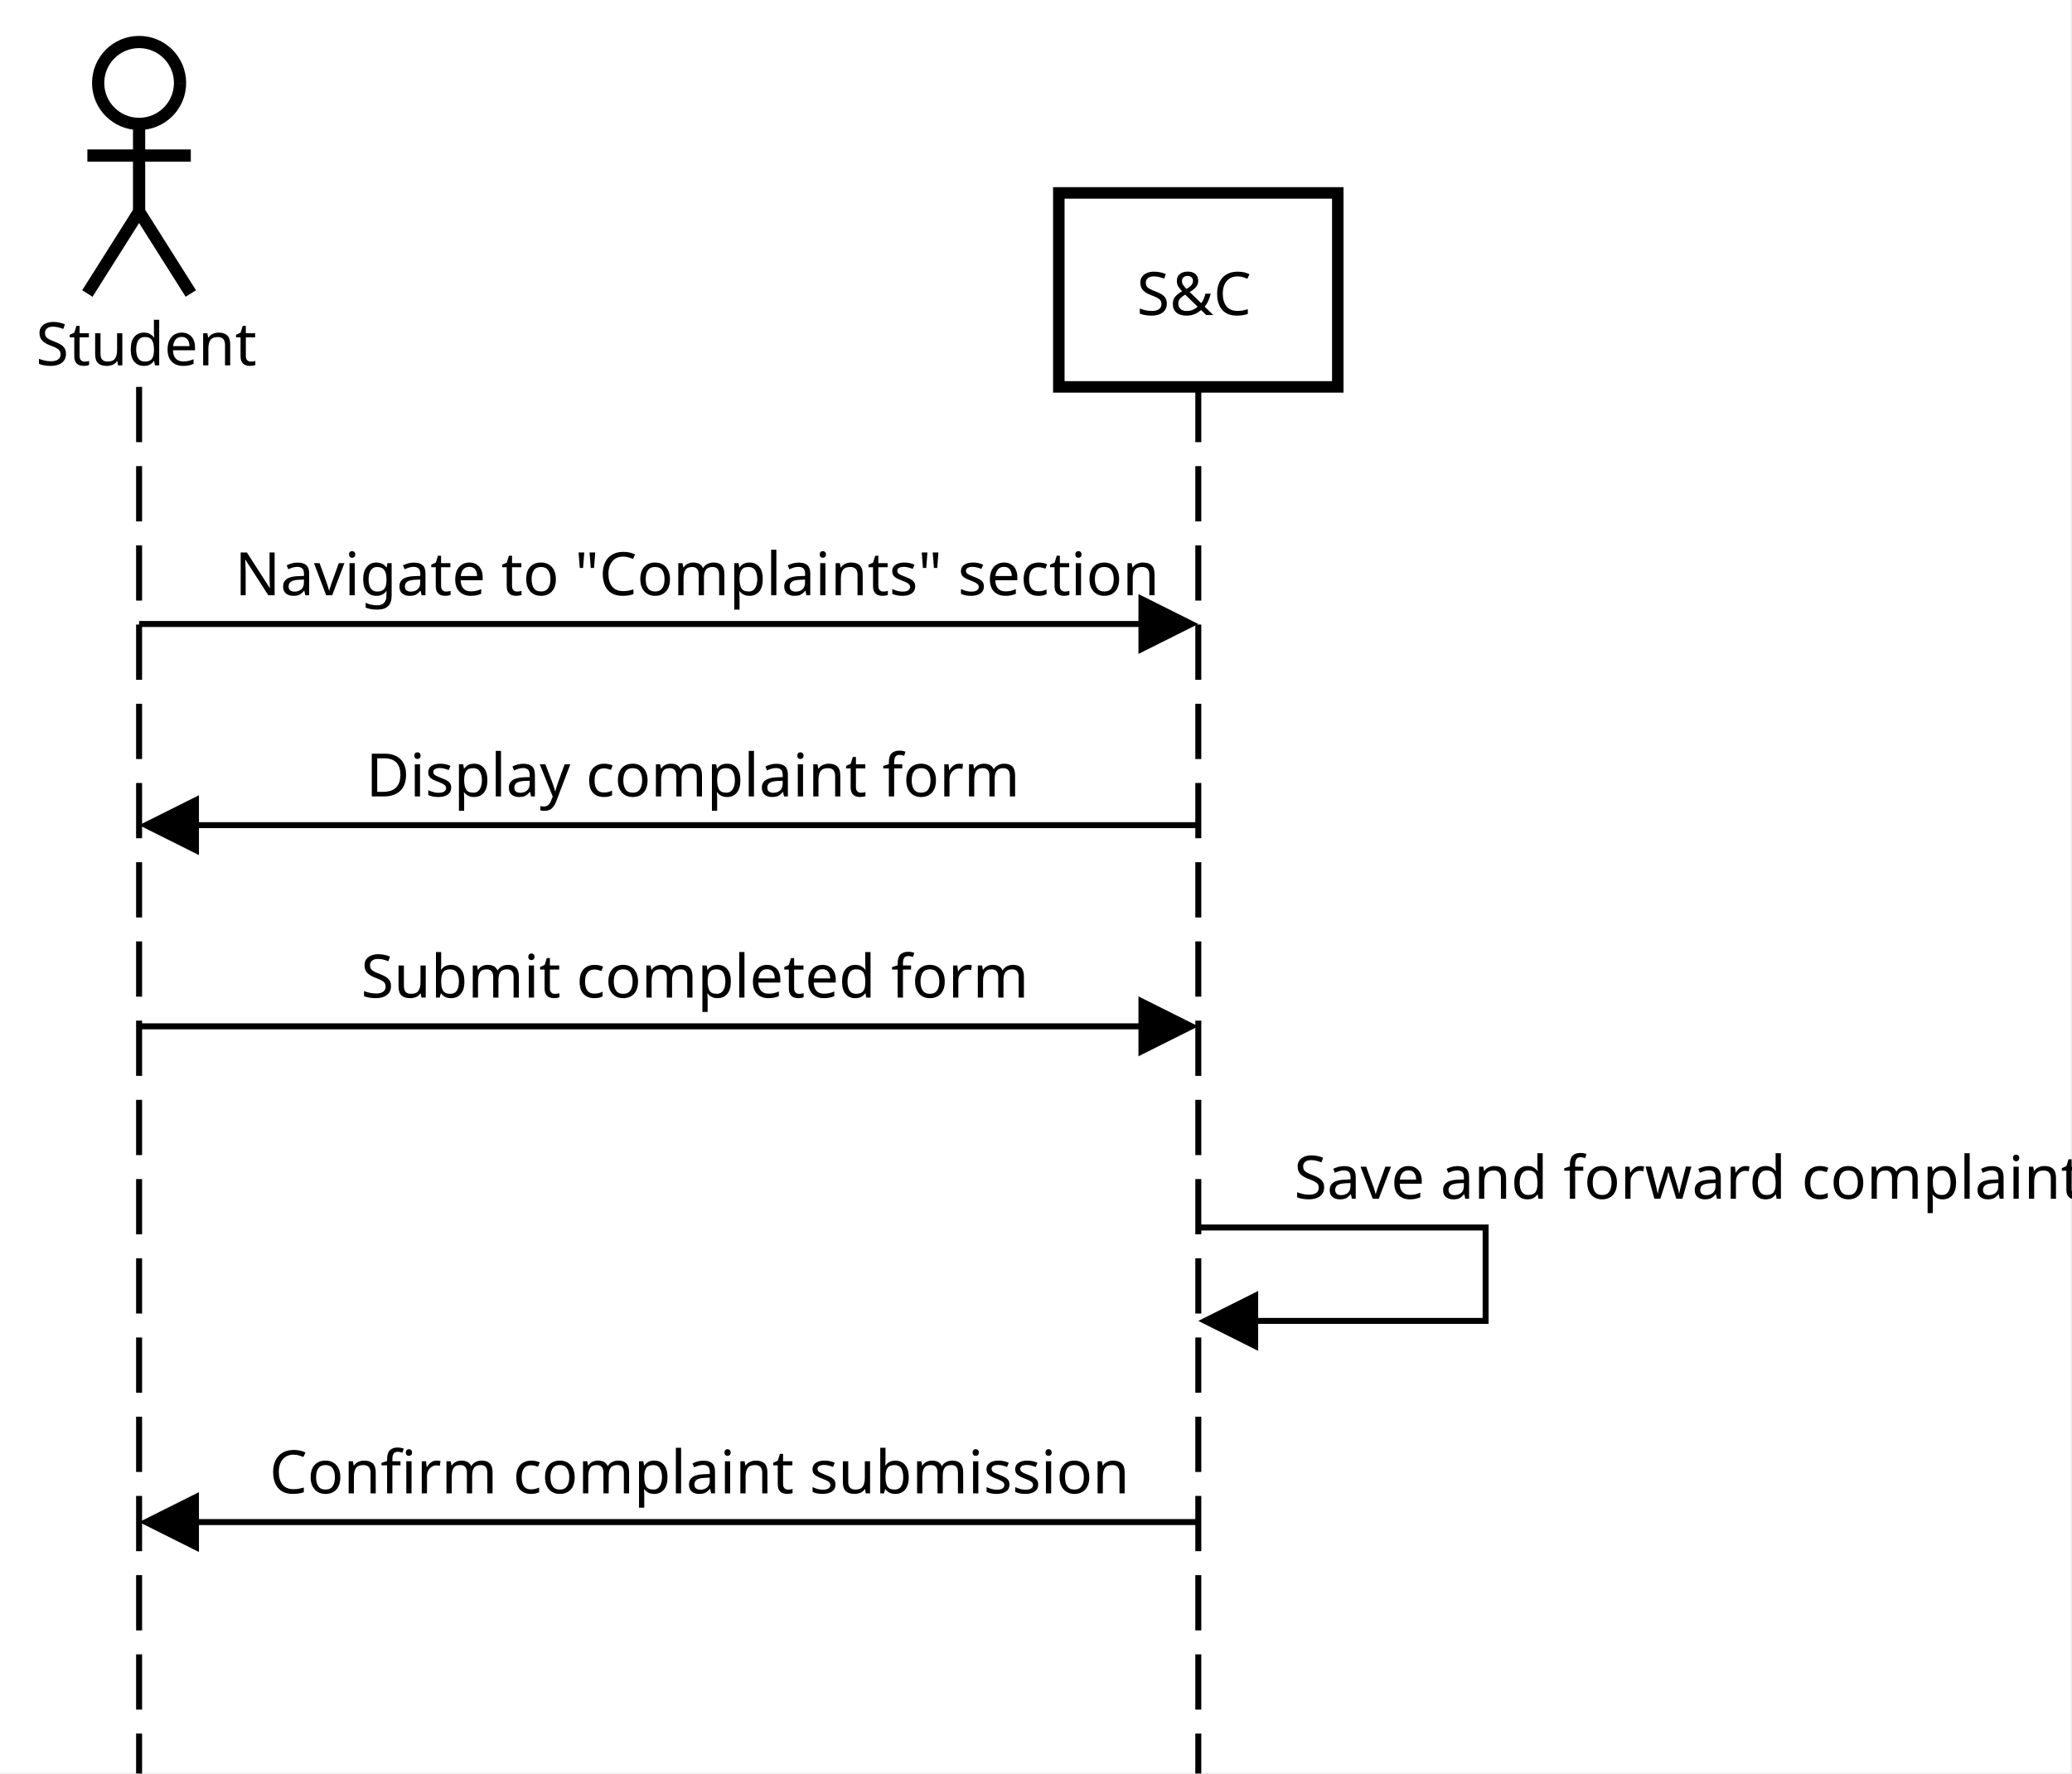
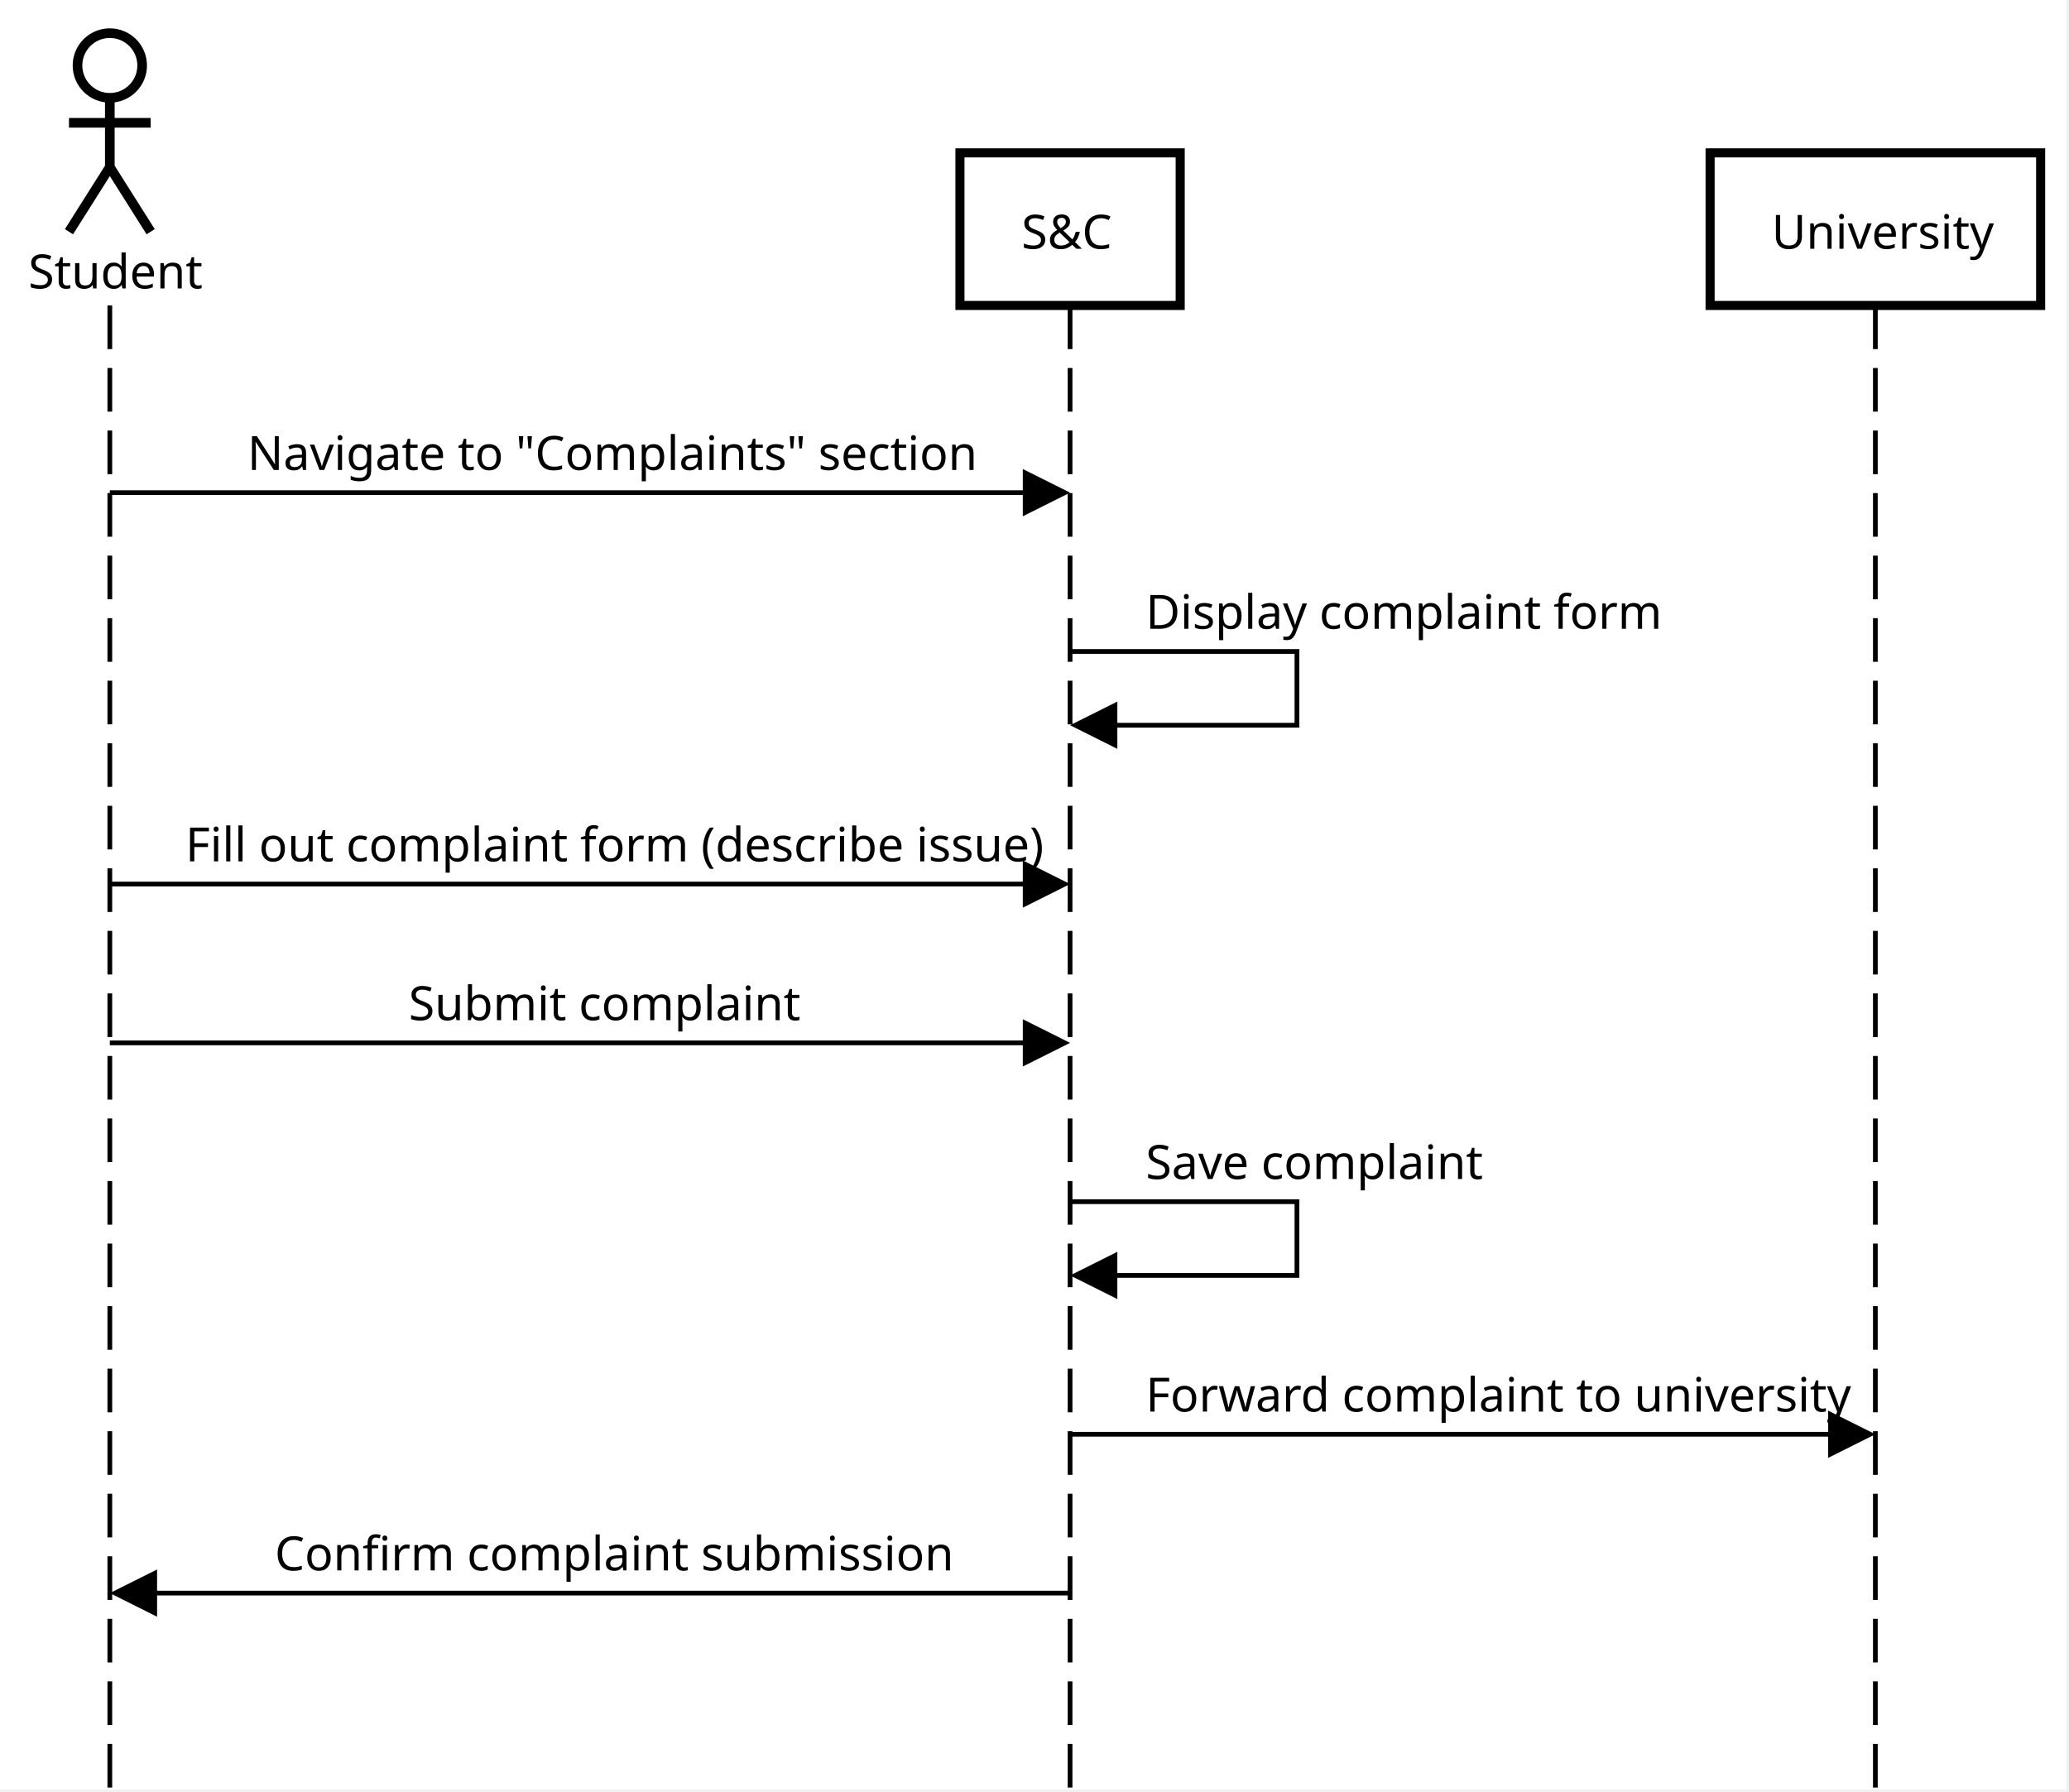
- <svg xmlns="http://www.w3.org/2000/svg" version="1.1" width="507.436" height="434.253">
+ <svg xmlns="http://www.w3.org/2000/svg" version="1.1" width="641.747" height="555.636">
  <defs />
  <g>
    <g />
    <g />
    <g />
    <g />
    <g />
    <g />
    <g />
    <g />
    <g />
    <g />
    <g />
    <g />
    <g />
    <g />
    <g />
    <g />
    <g />
    <g />
    <g />
    <g />
    <g />
    <g />
    <g />
    <g />
    <g />
    <g />
    <g />
    <g />
    <g />
    <g />
    <g />
    <g />
    <g />
    <g />
+     <g />
+     <g />
+     <g />
+     <g />
+     <g />
+     <g />
+     <g />
+     <g />
+     <g />
+     <g />
+     <g />
+     <g />
+     <g />
+     <g />
+     <g />
+     <g />
+     <g />
+     <g />
    <g>
-       <rect fill="white" stroke="none" x="0" y="0" width="507" height="434" />
+       <rect fill="white" stroke="none" x="0" y="0" width="641" height="555" />
    </g>
    <g />
    <g>
-       <path fill="none" stroke="black" paint-order="fill stroke markers" d=" M 34.064 94.732 L 34.064 434.253" stroke-miterlimit="10" stroke-width="1.466" stroke-dasharray="13.532,5.864" />
-       <path fill="none" stroke="black" paint-order="fill stroke markers" d=" M 293.467 94.732 L 293.467 434.253" stroke-miterlimit="10" stroke-width="1.466" stroke-dasharray="13.532,5.864" />
+       <path fill="none" stroke="black" paint-order="fill stroke markers" d=" M 34.064 94.732 L 34.064 555.636" stroke-miterlimit="10" stroke-width="1.466" stroke-dasharray="13.532,5.864" />
+       <path fill="none" stroke="black" paint-order="fill stroke markers" d=" M 331.906 94.732 L 331.906 555.636" stroke-miterlimit="10" stroke-width="1.466" stroke-dasharray="13.532,5.864" />
+       <path fill="none" stroke="black" paint-order="fill stroke markers" d=" M 581.688 94.732 L 581.688 555.636" stroke-miterlimit="10" stroke-width="1.466" stroke-dasharray="13.532,5.864" />
    </g>
    <g>
      <g>
        <path fill="white" stroke="black" paint-order="fill stroke markers" d=" M 44.092 20.318 A 10.027 10.027 0 1 1 44.092 20.308 M 34.064 30.346 L 34.064 51.808 M 21.398 38.086 L 46.73 38.086 M 34.064 51.808 L 21.398 71.862 M 34.064 51.808 L 46.73 71.862" stroke-miterlimit="10" stroke-width="2.991" stroke-dasharray="" />
      </g>
      <g>
        <g />
        <text fill="black" stroke="none" font-family="sans-serif" font-size="11pt" font-style="normal" font-weight="normal" text-decoration="normal" x="8.796" y="89.454" text-anchor="start" dominant-baseline="alphabetic" xml:space="preserve">Student</text>
      </g>
      <path fill="none" stroke="none" />
      <g>
-         <path fill="white" stroke="black" paint-order="fill stroke markers" d=" M 259.308 47.234 L 327.625 47.234 L 327.625 94.732 L 259.308 94.732 L 259.308 47.234 Z" stroke-miterlimit="10" stroke-width="2.815" stroke-dasharray="" />
+         <path fill="white" stroke="black" paint-order="fill stroke markers" d=" M 297.747 47.41 L 366.065 47.41 L 366.065 94.732 L 297.747 94.732 L 297.747 47.41 Z" stroke-miterlimit="10" stroke-width="2.815" stroke-dasharray="" />
      </g>
      <g>
-         <g />
-         <text fill="black" stroke="none" font-family="sans-serif" font-size="11pt" font-style="normal" font-weight="normal" text-decoration="normal" x="278.395" y="77.14" text-anchor="start" dominant-baseline="alphabetic" xml:space="preserve">S&amp;C</text>
+         <text fill="black" stroke="none" font-family="sans-serif" font-size="11pt" font-style="normal" font-weight="normal" text-decoration="normal" x="316.835" y="77.14" text-anchor="start" dominant-baseline="alphabetic" xml:space="preserve">S&amp;C</text>
+       </g>
+       <path fill="none" stroke="none" />
+       <g>
+         <path fill="white" stroke="black" paint-order="fill stroke markers" d=" M 530.425 47.41 L 632.951 47.41 L 632.951 94.732 L 530.425 94.732 L 530.425 47.41 Z" stroke-miterlimit="10" stroke-width="2.815" stroke-dasharray="" />
+       </g>
+       <g>
+         <text fill="black" stroke="none" font-family="sans-serif" font-size="11pt" font-style="normal" font-weight="normal" text-decoration="normal" x="549.512" y="77.14" text-anchor="start" dominant-baseline="alphabetic" xml:space="preserve">University</text>
      </g>
    </g>
    <g>
      <g>
-         <rect fill="white" stroke="none" x="54.881" y="129.915" width="217.769" height="22.869" />
-         <text fill="black" stroke="none" font-family="sans-serif" font-size="11pt" font-style="normal" font-weight="normal" text-decoration="normal" x="57.52" y="145.748" text-anchor="start" dominant-baseline="alphabetic" xml:space="preserve">Navigate to "Complaints" section</text>
+         <rect fill="white" stroke="none" x="74.101" y="129.915" width="217.769" height="22.869" />
+         <text fill="black" stroke="none" font-family="sans-serif" font-size="11pt" font-style="normal" font-weight="normal" text-decoration="normal" x="76.74" y="145.748" text-anchor="start" dominant-baseline="alphabetic" xml:space="preserve">Navigate to "Complaints" section</text>
      </g>
      <g>
-         <path fill="none" stroke="black" paint-order="fill stroke markers" d=" M 34.064 152.784 L 278.983 152.784" stroke-miterlimit="10" stroke-width="1.466" stroke-dasharray="" />
-         <g transform="translate(293.4666,152.7844) translate(-293.4666,-152.7844)">
-           <path fill="black" stroke="none" paint-order="stroke fill markers" d=" M 278.807 145.455 L 293.467 152.784 L 278.807 160.114 Z" />
+         <path fill="none" stroke="black" paint-order="fill stroke markers" d=" M 34.064 152.784 L 317.422 152.784" stroke-miterlimit="10" stroke-width="1.466" stroke-dasharray="" />
+         <g transform="translate(331.9061,152.7844) translate(-331.9061,-152.7844)">
+           <path fill="black" stroke="none" paint-order="stroke fill markers" d=" M 317.246 145.455 L 331.906 152.784 L 317.246 160.114 Z" />
        </g>
      </g>
      <g>
-         <rect fill="white" stroke="none" x="86.989" y="179.172" width="153.552" height="22.869" />
-         <text fill="black" stroke="none" font-family="sans-serif" font-size="11pt" font-style="normal" font-weight="normal" text-decoration="normal" x="89.628" y="195.005" text-anchor="start" dominant-baseline="alphabetic" xml:space="preserve">Display complaint form</text>
+         <rect fill="white" stroke="none" x="352.723" y="179.172" width="153.552" height="22.869" />
+         <text fill="black" stroke="none" font-family="sans-serif" font-size="11pt" font-style="normal" font-weight="normal" text-decoration="normal" x="355.362" y="195.005" text-anchor="start" dominant-baseline="alphabetic" xml:space="preserve">Display complaint form</text>
      </g>
      <g>
-         <path fill="none" stroke="black" paint-order="fill stroke markers" d=" M 293.467 202.041 L 48.548 202.041" stroke-miterlimit="10" stroke-width="1.466" stroke-dasharray="" />
-         <g transform="translate(34.0643,202.0413) translate(-34.0643,-202.0413)">
-           <path fill="black" stroke="none" paint-order="stroke fill markers" d=" M 48.724 194.711 L 34.064 202.041 L 48.724 209.371 Z" />
+         <path fill="none" stroke="black" paint-order="fill stroke markers" d=" M 331.906 202.041 L 402.273 202.041 L 402.273 224.911 L 346.39 224.911" stroke-miterlimit="10" stroke-width="1.466" stroke-dasharray="" />
+         <g transform="translate(331.9061,224.9106) translate(-331.9061,-224.9106)">
+           <path fill="black" stroke="none" paint-order="stroke fill markers" d=" M 346.566 217.581 L 331.906 224.911 L 346.566 232.241 Z" />
        </g>
      </g>
      <g>
-         <rect fill="white" stroke="none" x="85.762" y="228.429" width="156.008" height="22.869" />
-         <text fill="black" stroke="none" font-family="sans-serif" font-size="11pt" font-style="normal" font-weight="normal" text-decoration="normal" x="88.4" y="244.262" text-anchor="start" dominant-baseline="alphabetic" xml:space="preserve">Submit completed form</text>
+         <rect fill="white" stroke="none" x="54.881" y="251.298" width="256.208" height="22.869" />
+         <text fill="black" stroke="none" font-family="sans-serif" font-size="11pt" font-style="normal" font-weight="normal" text-decoration="normal" x="57.52" y="267.131" text-anchor="start" dominant-baseline="alphabetic" xml:space="preserve">Fill out complaint form (describe issue)</text>
      </g>
      <g>
-         <path fill="none" stroke="black" paint-order="fill stroke markers" d=" M 34.064 251.298 L 278.983 251.298" stroke-miterlimit="10" stroke-width="1.466" stroke-dasharray="" />
-         <g transform="translate(293.4666,251.2983) translate(-293.4666,-251.2983)">
-           <path fill="black" stroke="none" paint-order="stroke fill markers" d=" M 278.807 243.968 L 293.467 251.298 L 278.807 258.628 Z" />
+         <path fill="none" stroke="black" paint-order="fill stroke markers" d=" M 34.064 274.168 L 317.422 274.168" stroke-miterlimit="10" stroke-width="1.466" stroke-dasharray="" />
+         <g transform="translate(331.9061,274.1675) translate(-331.9061,-274.1675)">
+           <path fill="black" stroke="none" paint-order="stroke fill markers" d=" M 317.246 266.838 L 331.906 274.168 L 317.246 281.497 Z" />
        </g>
      </g>
      <g>
-         <rect fill="white" stroke="none" x="314.284" y="277.686" width="186.995" height="22.869" />
-         <text fill="black" stroke="none" font-family="sans-serif" font-size="11pt" font-style="normal" font-weight="normal" text-decoration="normal" x="316.922" y="293.518" text-anchor="start" dominant-baseline="alphabetic" xml:space="preserve">Save and forward complaint</text>
+         <rect fill="white" stroke="none" x="124.126" y="300.555" width="117.718" height="22.869" />
+         <text fill="black" stroke="none" font-family="sans-serif" font-size="11pt" font-style="normal" font-weight="normal" text-decoration="normal" x="126.765" y="316.388" text-anchor="start" dominant-baseline="alphabetic" xml:space="preserve">Submit complaint</text>
      </g>
      <g>
-         <path fill="none" stroke="black" paint-order="fill stroke markers" d=" M 293.467 300.555 L 363.834 300.555 L 363.834 323.424 L 307.951 323.424" stroke-miterlimit="10" stroke-width="1.466" stroke-dasharray="" />
-         <g transform="translate(293.4666,323.4245) translate(-293.4666,-323.4245)">
-           <path fill="black" stroke="none" paint-order="stroke fill markers" d=" M 308.126 316.095 L 293.467 323.424 L 308.126 330.754 Z" />
+         <path fill="none" stroke="black" paint-order="fill stroke markers" d=" M 34.064 323.424 L 317.422 323.424" stroke-miterlimit="10" stroke-width="1.466" stroke-dasharray="" />
+         <g transform="translate(331.9061,323.4245) translate(-331.9061,-323.4245)">
+           <path fill="black" stroke="none" paint-order="stroke fill markers" d=" M 317.246 316.095 L 331.906 323.424 L 317.246 330.754 Z" />
        </g>
      </g>
      <g>
-         <rect fill="white" stroke="none" x="63.36" y="349.812" width="200.811" height="22.869" />
-         <text fill="black" stroke="none" font-family="sans-serif" font-size="11pt" font-style="normal" font-weight="normal" text-decoration="normal" x="65.999" y="365.645" text-anchor="start" dominant-baseline="alphabetic" xml:space="preserve">Confirm complaint submission</text>
+         <rect fill="white" stroke="none" x="352.723" y="349.812" width="105.507" height="22.869" />
+         <text fill="black" stroke="none" font-family="sans-serif" font-size="11pt" font-style="normal" font-weight="normal" text-decoration="normal" x="355.362" y="365.645" text-anchor="start" dominant-baseline="alphabetic" xml:space="preserve">Save complaint</text>
      </g>
      <g>
-         <path fill="none" stroke="black" paint-order="fill stroke markers" d=" M 293.467 372.681 L 48.548 372.681" stroke-miterlimit="10" stroke-width="1.466" stroke-dasharray="" />
-         <g transform="translate(34.0643,372.6814) translate(-34.0643,-372.6814)">
-           <path fill="black" stroke="none" paint-order="stroke fill markers" d=" M 48.724 365.351 L 34.064 372.681 L 48.724 380.011 Z" />
+         <path fill="none" stroke="black" paint-order="fill stroke markers" d=" M 331.906 372.681 L 402.273 372.681 L 402.273 395.551 L 346.39 395.551" stroke-miterlimit="10" stroke-width="1.466" stroke-dasharray="" />
+         <g transform="translate(331.9061,395.5507) translate(-331.9061,-395.5507)">
+           <path fill="black" stroke="none" paint-order="stroke fill markers" d=" M 346.566 388.221 L 331.906 395.551 L 346.566 402.881 Z" />
+         </g>
+       </g>
+       <g>
+         <rect fill="white" stroke="none" x="352.723" y="421.938" width="208.148" height="22.869" />
+         <text fill="black" stroke="none" font-family="sans-serif" font-size="11pt" font-style="normal" font-weight="normal" text-decoration="normal" x="355.362" y="437.771" text-anchor="start" dominant-baseline="alphabetic" xml:space="preserve">Forward complaint to university</text>
+       </g>
+       <g>
+         <path fill="none" stroke="black" paint-order="fill stroke markers" d=" M 331.906 444.808 L 567.204 444.808" stroke-miterlimit="10" stroke-width="1.466" stroke-dasharray="" />
+         <g transform="translate(581.6878,444.8076) translate(-581.6878,-444.8076)">
+           <path fill="black" stroke="none" paint-order="stroke fill markers" d=" M 567.028 437.478 L 581.688 444.808 L 567.028 452.137 Z" />
+         </g>
+       </g>
+       <g>
+         <rect fill="white" stroke="none" x="82.58" y="471.195" width="200.811" height="22.869" />
+         <text fill="black" stroke="none" font-family="sans-serif" font-size="11pt" font-style="normal" font-weight="normal" text-decoration="normal" x="85.219" y="487.028" text-anchor="start" dominant-baseline="alphabetic" xml:space="preserve">Confirm complaint submission</text>
+       </g>
+       <g>
+         <path fill="none" stroke="black" paint-order="fill stroke markers" d=" M 331.906 494.065 L 48.548 494.065" stroke-miterlimit="10" stroke-width="1.466" stroke-dasharray="" />
+         <g transform="translate(34.0643,494.0645) translate(-34.0643,-494.0645)">
+           <path fill="black" stroke="none" paint-order="stroke fill markers" d=" M 48.724 486.735 L 34.064 494.065 L 48.724 501.394 Z" />
        </g>
      </g>
    </g>
    <g />
-     <g />
  </g>
</svg>
